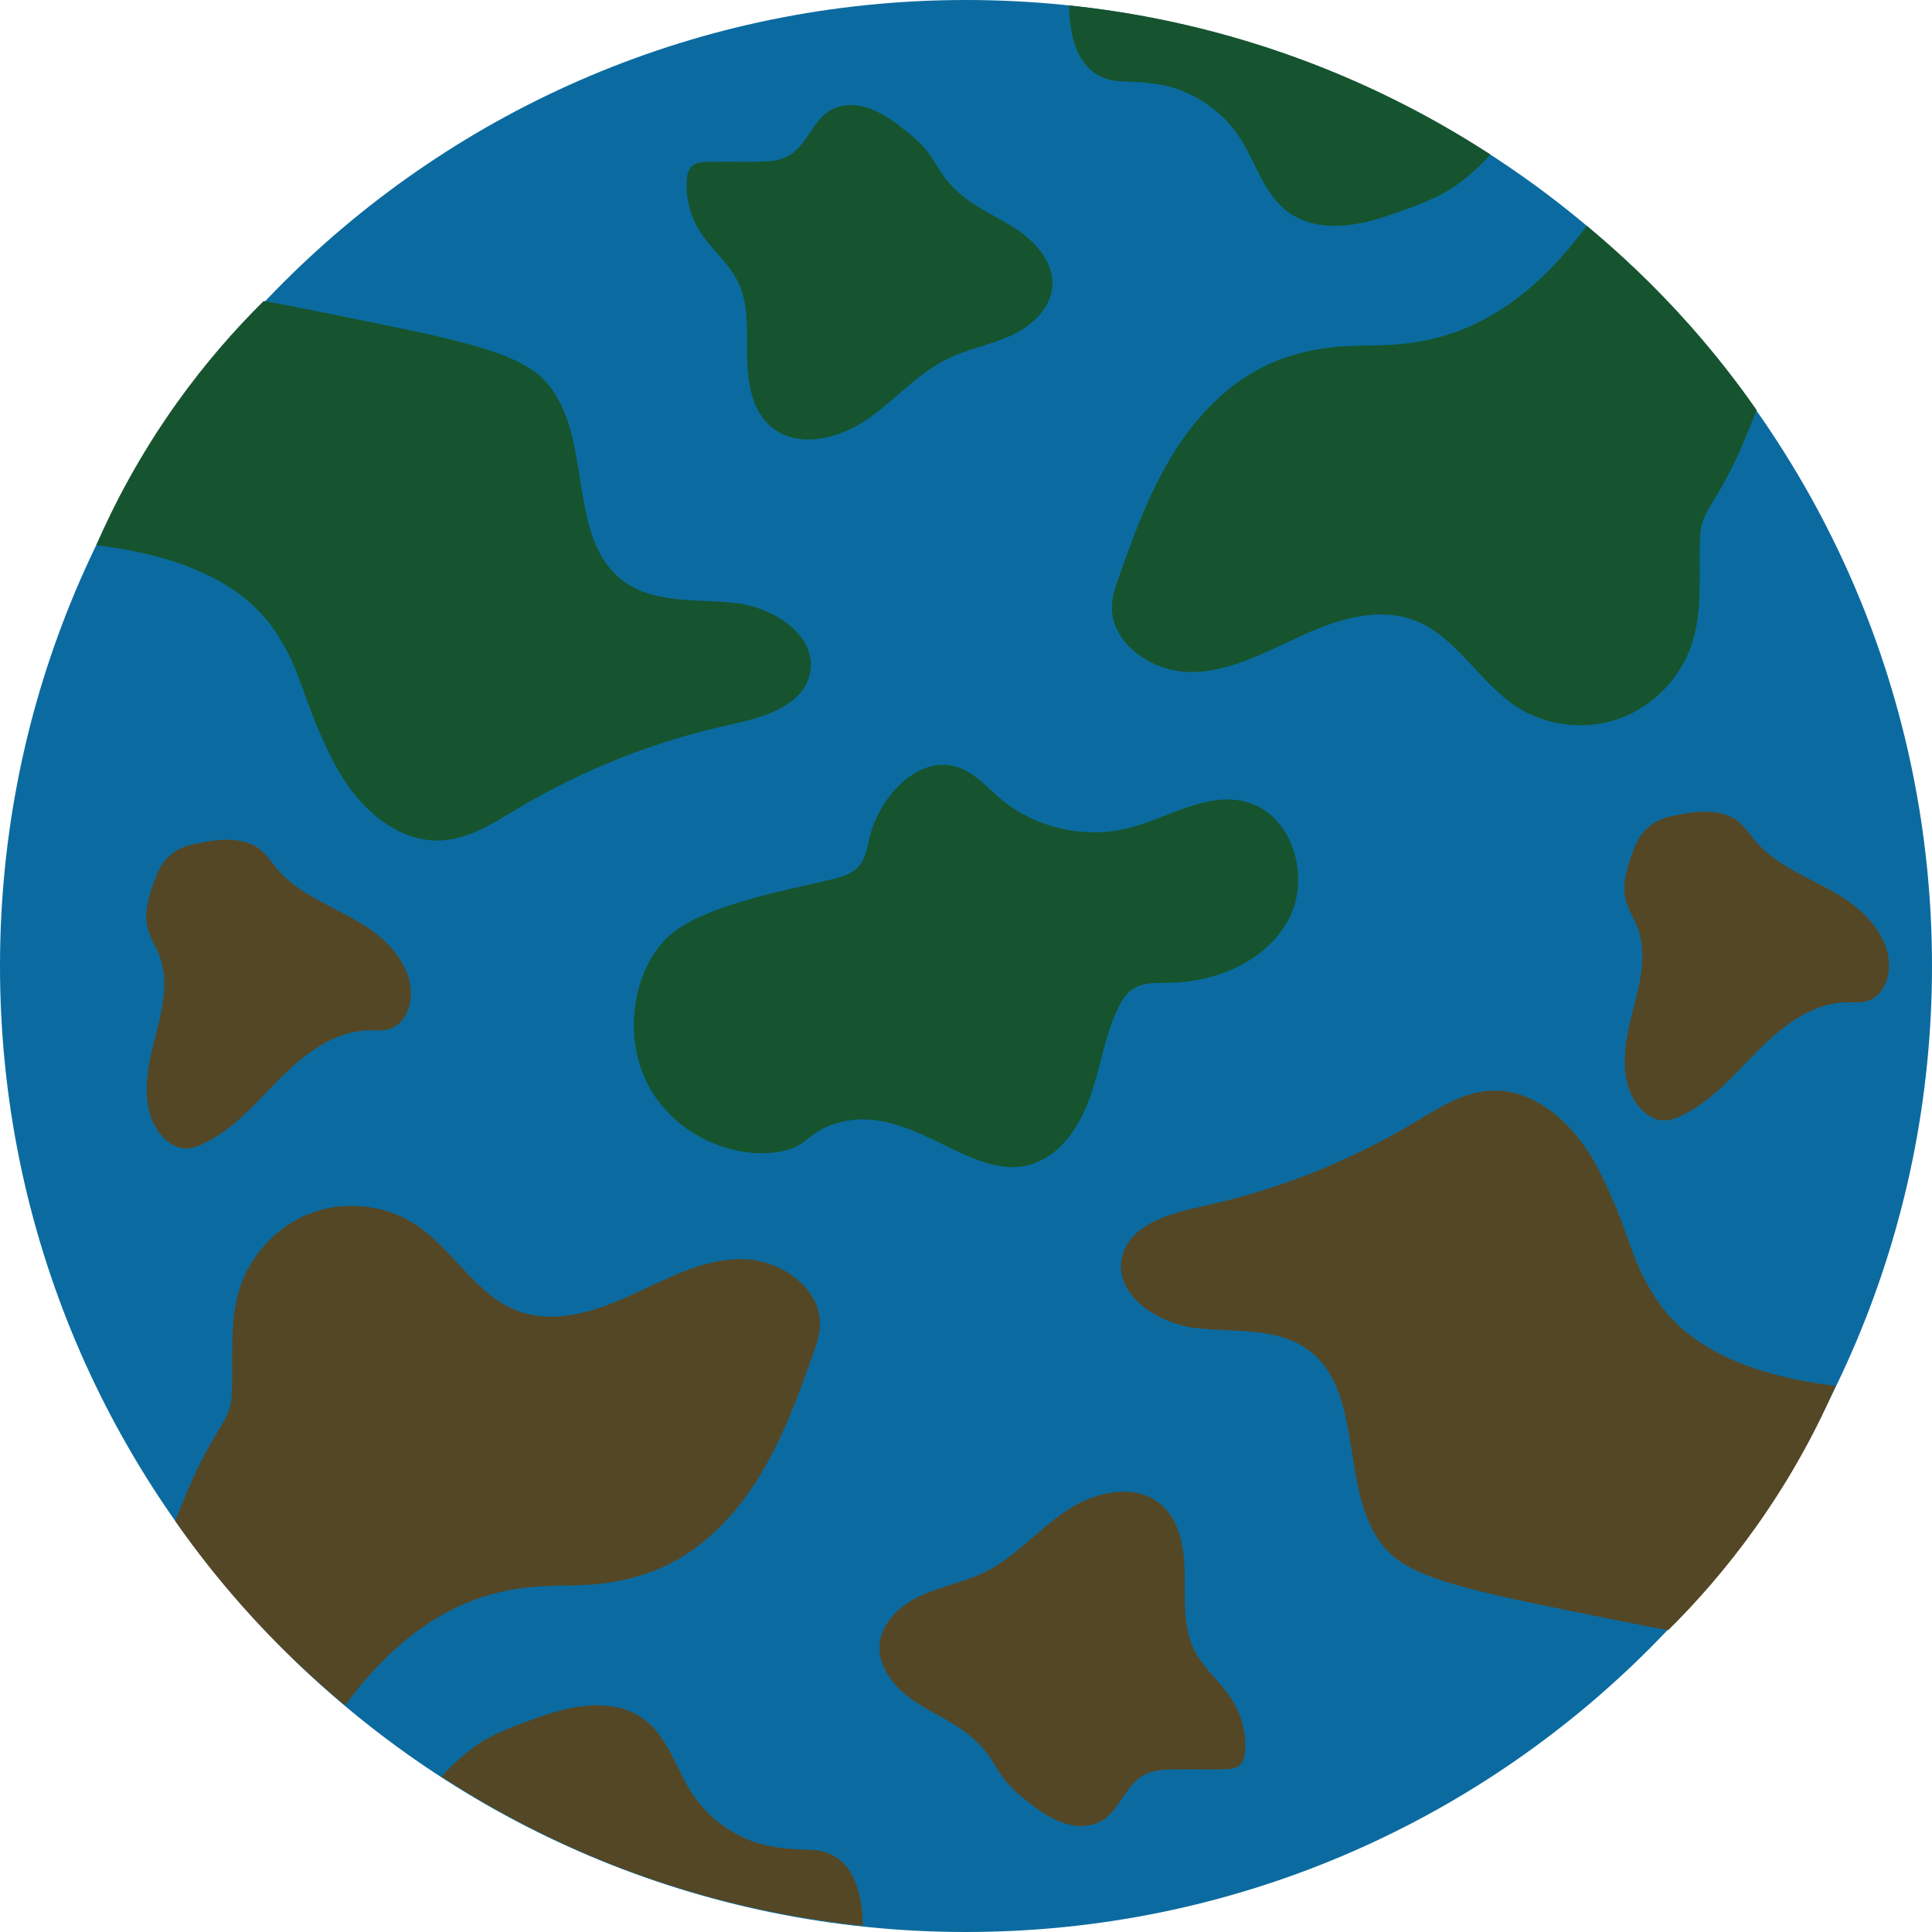
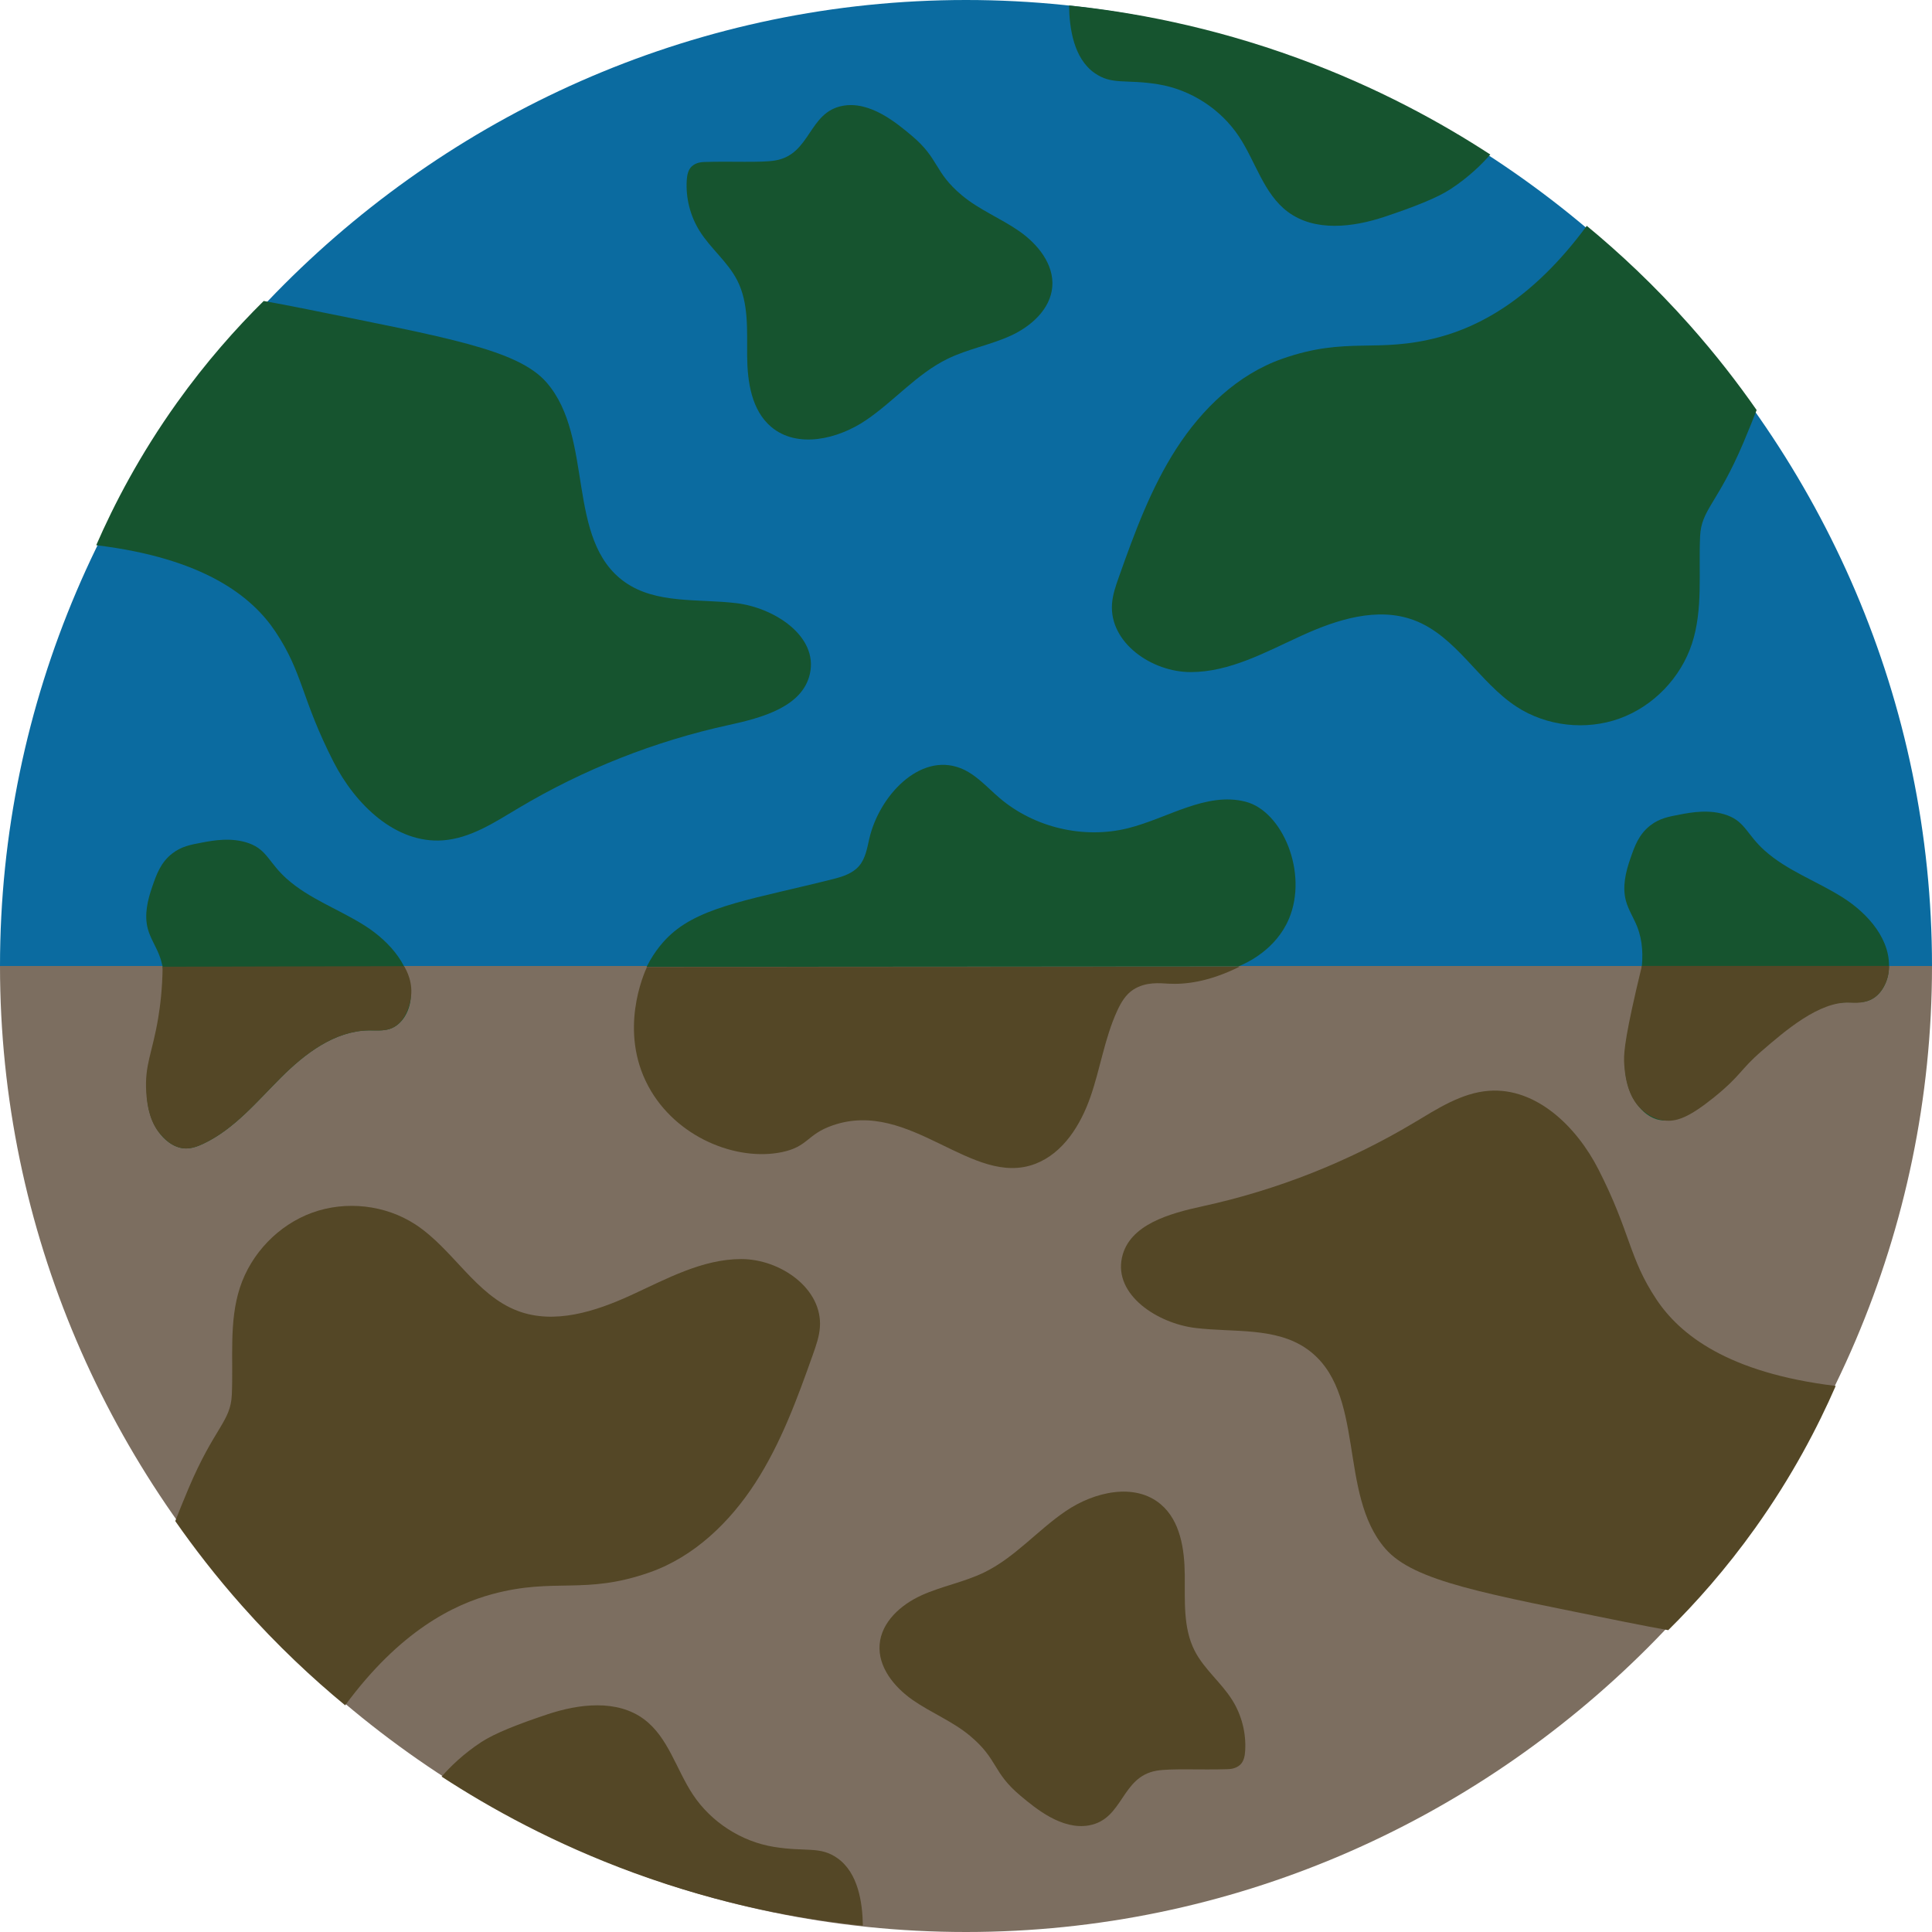
<svg xmlns="http://www.w3.org/2000/svg" id="a" width="1358.14" height="1358.14" viewBox="0 0 1358.14 1358.14">
-   <circle cx="679.07" cy="679.07" r="679.07" style="fill:#0b6ba0;" />
+   <path d="M1358.14,679.07c0,372.53-306.54,679.07-679.07,679.07S0,1051.6,0,679.07h1358.14Z" style="fill:#7c6e60;" />
+   <path d="M1358.14,679.07H0C0,306.54,306.54,0,679.07,0s679.07,306.54,679.07,679.07Z" style="fill:#0b6ba0;" />
  <path d="M124.24,283.33c-25.92,36.32-43.97,70.97-56.6,99.93,76.14,9.23,109.69,36.31,126.01,60.82,19.52,29.31,17.97,46.74,40.82,91.5,15.21,29.79,43.51,57.58,76.88,55.16,19.33-1.4,36.31-12.63,52.95-22.56,45.83-27.36,96.12-47.23,148.28-58.58,23.24-5.06,51.68-12.81,56.78-36.04,5.78-26.32-24.92-46.32-51.67-49.55-26.75-3.23-56.36.76-78.38-14.77-42.06-29.65-21.32-101.49-55.06-140.34-20.2-23.26-70.54-31.62-167.96-51.42-12.92-2.62-23.64-4.6-30.93-5.9-19.16,18.94-40.38,42.69-61.13,71.76Z" style="fill:#16542f;" />
  <path d="M544.9,112.82c-10.02,1.69-30.93.42-49.94,1.06-1.65.06-5.63.31-8.63,3.04-2.65,2.42-3.35,6.28-3.57,9.87-.76,12.4,2.44,25.01,9.02,35.55,7.75,12.42,19.91,21.82,26.54,34.88,8.17,16.11,6.73,35.14,6.9,53.2.17,18.06,3.1,38.02,16.91,49.67,18.31,15.46,46.85,8.71,66.68-4.74,19.83-13.45,35.77-32.61,57.31-43.11,14.17-6.92,30.04-9.7,44.38-16.25,14.34-6.56,27.9-18.63,29.22-34.35,1.32-15.81-10.14-29.99-23.15-39.08s-28.14-15.02-40.31-25.19c-19.95-16.66-15.69-25.55-35.54-42.16-10.54-8.82-29.07-24.33-48.26-20.83-24.24,4.41-22.39,34.2-47.53,38.43Z" style="fill:#16542f;" />
  <path d="M769.27,51.2c12.39,8.83,21.97,4.29,44.92,8.06,22.84,3.75,43.9,17.35,56.72,36.62,11.78,17.7,17.38,40.38,34.44,53.07,18.97,14.11,45.63,10.89,68.06,3.41,20.58-6.86,37.03-13.34,46.34-19.46,12.69-8.33,21.82-17.34,27.9-24.26-33.87-22.08-79.02-47.14-135.03-67.64-62.2-22.77-118.13-32.74-161.11-37.17.25,16.42,3.34,37.1,17.77,47.38Z" style="fill:#16542f;" />
  <path d="M1115.45,158.75c-38.32,52.04-76.02,70.83-103.73,78.25-43.99,11.79-64.56-.89-110.43,15.24-31.21,10.98-56.35,35.26-74.29,63.05-17.94,27.8-29.43,59.17-40.47,90.35-2.17,6.12-4.34,12.33-4.81,18.8-1.98,27.38,27.94,48.07,55.39,48.02,27.45-.05,52.61-14.05,77.56-25.48,24.96-11.43,53.7-20.65,79.39-10.99,29.63,11.13,45.52,43.51,72.03,60.81,21.13,13.78,48.83,16.86,72.54,8.25,23.71-8.61,42.94-28.64,50.78-52.62,7.86-24.05,4.56-50.1,5.71-75.38.87-19.1,12.14-22.61,30.53-66.07,4-9.46,7.13-17.35,9.22-22.72-13.1-18.79-28.63-38.95-46.96-59.61-24.98-28.15-49.84-51.23-72.48-69.91Z" style="fill:#16542f;" />
  <path d="M1233.84,1074.21c25.92-36.32,43.97-70.97,56.6-99.93-76.14-9.23-109.69-36.31-126.01-60.82-19.52-29.31-17.97-46.74-40.82-91.5-15.21-29.79-43.51-57.58-76.88-55.16-19.33,1.4-36.31,12.63-52.95,22.56-45.83,27.36-96.12,47.23-148.28,58.58-23.24,5.06-51.68,12.81-56.78,36.04-5.78,26.32,24.92,46.32,51.67,49.55,26.75,3.23,56.36-.76,78.38,14.77,42.06,29.65,21.32,101.49,55.06,140.34,20.2,23.26,70.54,31.62,167.96,51.42,12.92,2.62,23.64,4.6,30.93,5.9,19.16-18.94,40.38-42.69,61.13-71.76Z" style="fill:#544726;" />
  <path d="M813.18,1244.73c10.02-1.69,30.93-.42,49.94-1.06,1.65-.06,5.63-.31,8.63-3.04,2.65-2.42,3.35-6.28,3.57-9.87.76-12.4-2.44-25.01-9.02-35.55-7.75-12.42-19.91-21.82-26.54-34.88-8.17-16.11-6.73-35.14-6.9-53.2-.17-18.06-3.1-38.02-16.91-49.67-18.31-15.46-46.85-8.71-66.68,4.74-19.83,13.45-35.77,32.61-57.31,43.11-14.17,6.92-30.04,9.7-44.38,16.25-14.34,6.56-27.9,18.63-29.22,34.35-1.32,15.81,10.14,29.99,23.15,39.08s28.14,15.02,40.31,25.19c19.95,16.66,15.69,25.55,35.54,42.16,10.54,8.82,29.07,24.33,48.26,20.83,24.24-4.41,22.39-34.2,47.53-38.43Z" style="fill:#544726;" />
  <path d="M588.81,1306.34c-12.39-8.83-21.97-4.29-44.92-8.06-22.84-3.75-43.9-17.35-56.72-36.62-11.78-17.7-17.38-40.38-34.44-53.07-18.97-14.11-45.63-10.89-68.06-3.41-20.58,6.86-37.03,13.34-46.34,19.46-12.69,8.33-21.82,17.34-27.9,24.26,33.87,22.08,79.02,47.14,135.03,67.64,62.2,22.77,118.13,32.74,161.11,37.17-.25-16.42-3.34-37.1-17.77-47.38Z" style="fill:#544726;" />
  <path d="M242.63,1198.79c38.32-52.04,76.02-70.83,103.73-78.25,43.99-11.79,64.56.89,110.43-15.24,31.21-10.98,56.35-35.26,74.29-63.05,17.94-27.8,29.43-59.17,40.47-90.35,2.17-6.12,4.34-12.33,4.81-18.8,1.98-27.38-27.94-48.07-55.39-48.02-27.45.05-52.61,14.05-77.56,25.48-24.96,11.43-53.7,20.65-79.39,10.99-29.63-11.13-45.52-43.51-72.03-60.81-21.13-13.78-48.83-16.86-72.54-8.25-23.71,8.61-42.94,28.64-50.78,52.62-7.86,24.05-4.56,50.1-5.71,75.38-.87,19.1-12.14,22.61-30.53,66.07-4,9.46-7.13,17.35-9.22,22.72,13.1,18.79,28.63,38.95,46.96,59.61,24.98,28.15,49.84,51.23,72.48,69.91Z" style="fill:#544726;" />
-   <path d="M121.17,599.91c-8.32,6.42-11.21,14.99-14.1,23.3-3.32,9.52-5.77,19.87-3.19,29.61,1.71,6.43,5.48,12.09,7.93,18.27,8.01,20.2,1.14,42.81-4.2,63.87s-8.36,45.64,5.29,62.54c4.35,5.38,10.61,9.69,17.52,9.83,4.39.09,8.64-1.48,12.6-3.36,21.66-10.25,37.43-29.45,54.39-46.38,16.95-16.94,37.73-32.84,61.69-33.24,4.96-.08,10.05.5,14.78-1.01,8.65-2.76,13.84-12.02,14.79-21.04,2.25-21.31-14.24-40.2-32.34-51.67s-39.01-18.74-54.96-33.05c-12.22-10.97-13.64-20.09-26.08-24.68-12.33-4.55-25.48-2.08-33.3-.6-8.19,1.54-14.47,2.72-20.82,7.62Z" style="fill:#544726;" />
-   <path d="M1160.22,580.18c-8.32,6.42-11.21,14.99-14.1,23.3-3.32,9.52-5.77,19.87-3.19,29.61,1.71,6.43,5.48,12.09,7.93,18.27,8.01,20.2,1.14,42.81-4.2,63.87s-8.36,45.64,5.29,62.54c4.35,5.38,10.61,9.69,17.52,9.83,4.39.09,8.64-1.48,12.6-3.36,21.66-10.25,37.43-29.45,54.39-46.38,16.95-16.94,37.73-32.84,61.69-33.24,4.96-.08,10.05.5,14.78-1.01,8.65-2.76,13.84-12.02,14.79-21.04,2.25-21.31-14.24-40.2-32.34-51.67s-39.01-18.74-54.96-33.05c-12.22-10.97-13.64-20.09-26.08-24.68-12.33-4.55-25.48-2.08-33.3-.6-8.19,1.54-14.47,2.72-20.82,7.62Z" style="fill:#544726;" />
-   <path d="M455.73,762.93c-19.37-36.73-9.4-84.77,16-106.21,25.71-21.7,88.51-32.33,114.37-38.88,6.57-1.67,13.41-3.95,17.82-9.1,4.48-5.23,5.63-12.43,7.17-19.15,6.85-29.87,35.28-60.63,63.9-49.66,10.91,4.18,18.83,13.51,27.72,21.08,24.45,20.83,59.17,28.97,90.33,21.18,27.81-6.95,54.87-25.77,82.63-18.6,32.52,8.4,46,52.45,30.45,82.22s-51.08,44.69-84.66,45.08c-8.46.1-17.55-.41-24.69,4.12-5.43,3.45-8.83,9.3-11.5,15.15-8.72,19.12-11.77,40.31-18.67,60.17s-19.13,39.63-38.75,47.18c-44.51,17.11-87.77-45.92-142.45-27.03-18.37,6.35-17.08,14.95-35.72,18.82-31.76,6.6-74.86-10.2-93.94-46.36Z" style="fill:#16542f;" />
+   <path d="M121.17,599.91c-8.32,6.42-11.21,14.99-14.1,23.3-3.32,9.52-5.77,19.87-3.19,29.61,1.71,6.43,5.48,12.09,7.93,18.27,8.01,20.2,1.14,42.81-4.2,63.87s-8.36,45.64,5.29,62.54c4.35,5.38,10.61,9.69,17.52,9.83,4.39.09,8.64-1.48,12.6-3.36,21.66-10.25,37.43-29.45,54.39-46.38,16.95-16.94,37.73-32.84,61.69-33.24,4.96-.08,10.05.5,14.78-1.01,8.65-2.76,13.84-12.02,14.79-21.04,2.25-21.31-14.24-40.2-32.34-51.67s-39.01-18.74-54.96-33.05c-12.22-10.97-13.64-20.09-26.08-24.68-12.33-4.55-25.48-2.08-33.3-.6-8.19,1.54-14.47,2.72-20.82,7.62Z" style="fill:#16542f;" />
+   <path d="M1160.22,580.18c-8.32,6.42-11.21,14.99-14.1,23.3-3.32,9.52-5.77,19.87-3.19,29.61,1.71,6.43,5.48,12.09,7.93,18.27,8.01,20.2,1.14,42.81-4.2,63.87s-8.36,45.64,5.29,62.54c4.35,5.38,10.61,9.69,17.52,9.83,4.39.09,8.64-1.48,12.6-3.36,21.66-10.25,37.43-29.45,54.39-46.38,16.95-16.94,37.73-32.84,61.69-33.24,4.96-.08,10.05.5,14.78-1.01,8.65-2.76,13.84-12.02,14.79-21.04,2.25-21.31-14.24-40.2-32.34-51.67s-39.01-18.74-54.96-33.05c-12.22-10.97-13.64-20.09-26.08-24.68-12.33-4.55-25.48-2.08-33.3-.6-8.19,1.54-14.47,2.72-20.82,7.62Z" style="fill:#16542f;" />
+   <path d="M114.32,679.57c-.15,15.47-1.74,27.82-3.11,36.05-4.11,24.73-9.62,32.72-8.41,52.19,1.12,17.97,6.73,25.91,10.1,29.68,2.01,2.25,8.31,9.64,17.52,9.83,4.39.09,8.64-1.48,12.6-3.36,21.66-10.25,37.43-29.45,54.39-46.38,16.95-16.94,37.73-32.84,61.69-33.24,4.96-.08,10.05.5,14.78-1.01,12.13-3.87,14.61-20.04,14.79-21.04,2.11-11.55-3.12-20.61-4.68-23.11-56.56.13-113.11.26-169.67.38Z" style="fill:#544726;" />
+   <path d="M1154.18,679.07c-.99,4.05-2.38,9.84-3.99,16.81-8.79,38.18-8.78,46.26-8.41,52.19,1.12,17.97,6.73,25.91,10.1,29.68,1.77,1.98,8.06,8.38,17.52,9.83,8.72,1.34,17.81-1.92,35.46-16.15,18.89-15.21,18.21-19.31,33.43-32.47,16.6-14.35,40.67-35.16,61.97-34.15,3.03.14,11.69,1,18.28-4.21,4.23-3.34,6.41-8.24,7.06-9.73,2.12-4.88,2.37-9.28,2.32-11.82h-173.74Z" style="fill:#544726;" />
+   <path d="M454.55,679.68c5.92-11.78,12.72-18.93,17.18-22.96,22.39-20.21,59.86-25.07,114.37-38.88,6.57-1.67,13.41-3.95,17.82-9.1,4.48-5.23,5.63-12.43,7.17-19.15,6.85-29.87,35.28-60.63,63.9-49.66,10.91,4.18,18.83,13.51,27.72,21.08,24.45,20.83,59.17,28.97,90.33,21.18,27.81-6.95,54.87-25.77,82.63-18.6,25.9,6.69,44.02,50,30.45,82.22-9.2,21.86-29.71,31.15-35.61,33.58-138.65.1-277.3.19-415.95.29Z" style="fill:#16542f;" />
+   <path d="M455.73,763.54c-20.89-38.9-3.23-78.8-.94-83.75,138.85-.07,277.7-.14,416.54-.21-21.91,10.87-38.52,12.54-49.88,11.92-6.15-.34-15.85-1.49-24.69,4.12-5.43,3.45-8.83,9.3-11.5,15.15-8.72,19.12-11.77,40.31-18.67,60.17s-19.13,39.63-38.75,47.18c-44.51,17.11-87.77-45.92-142.45-27.03-18.37,6.35-17.08,14.95-35.72,18.82-31.79,6.61-74.53-10.23-93.94-46.36Z" style="fill:#544726;" />
</svg>
